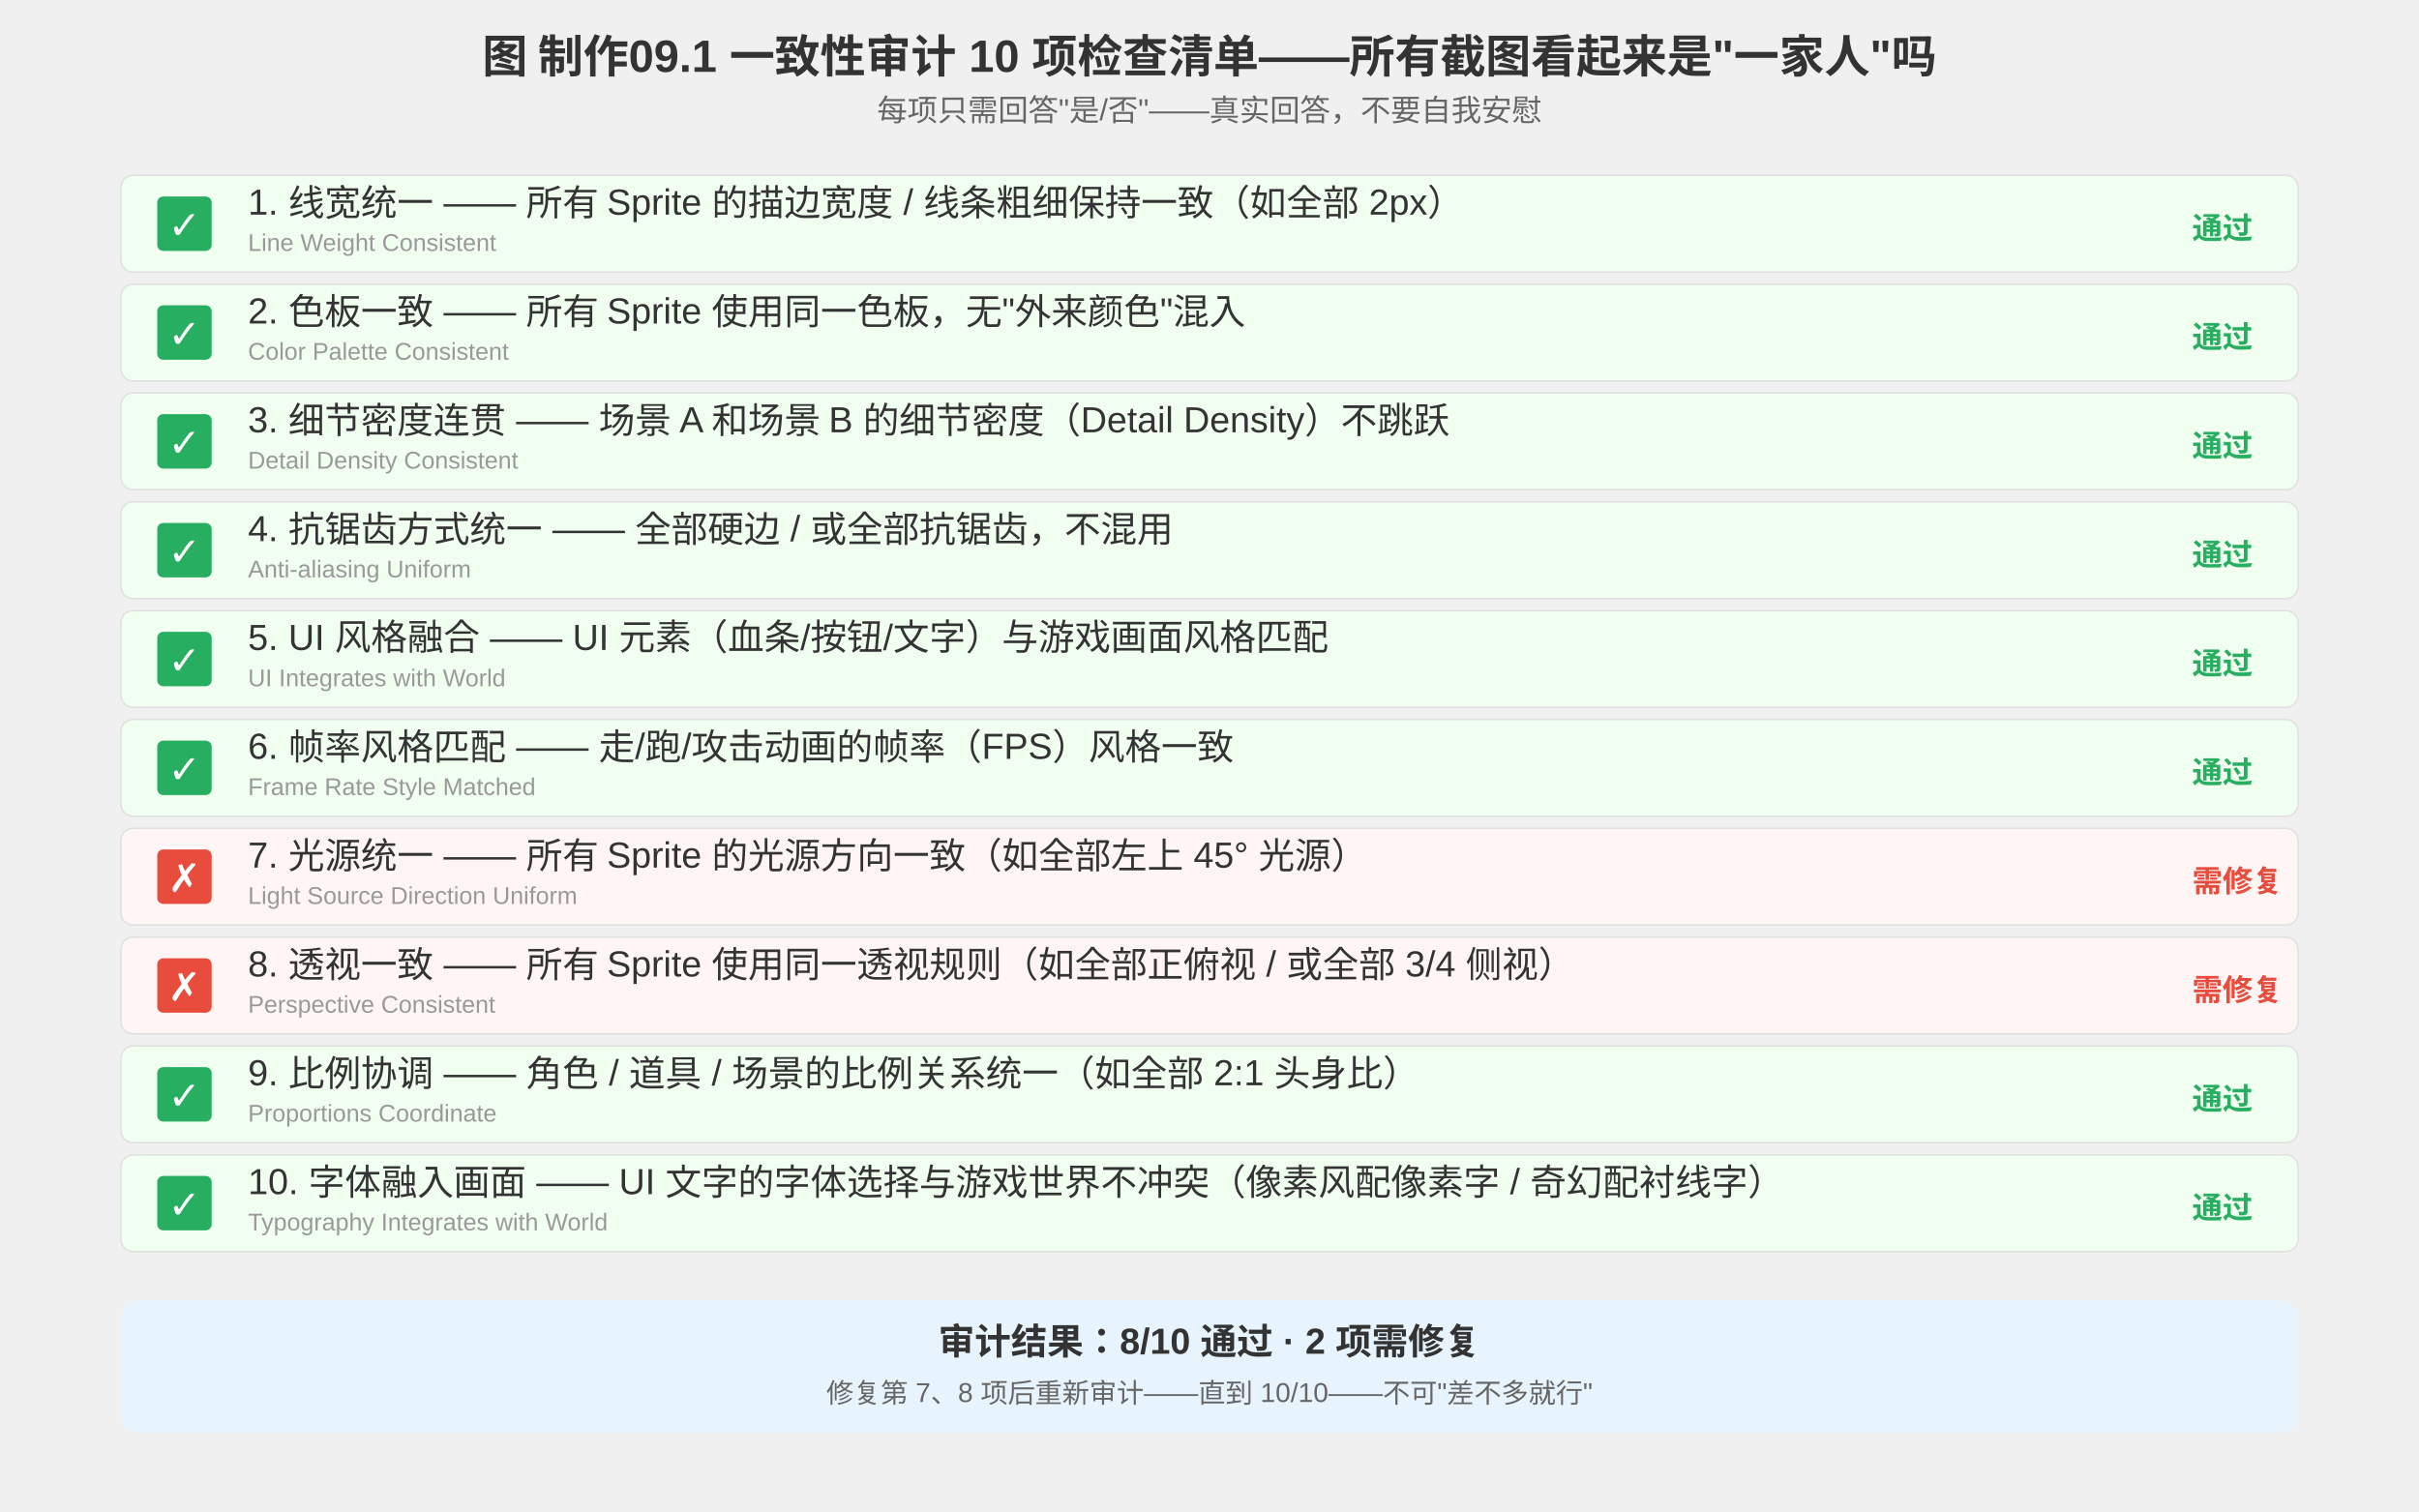
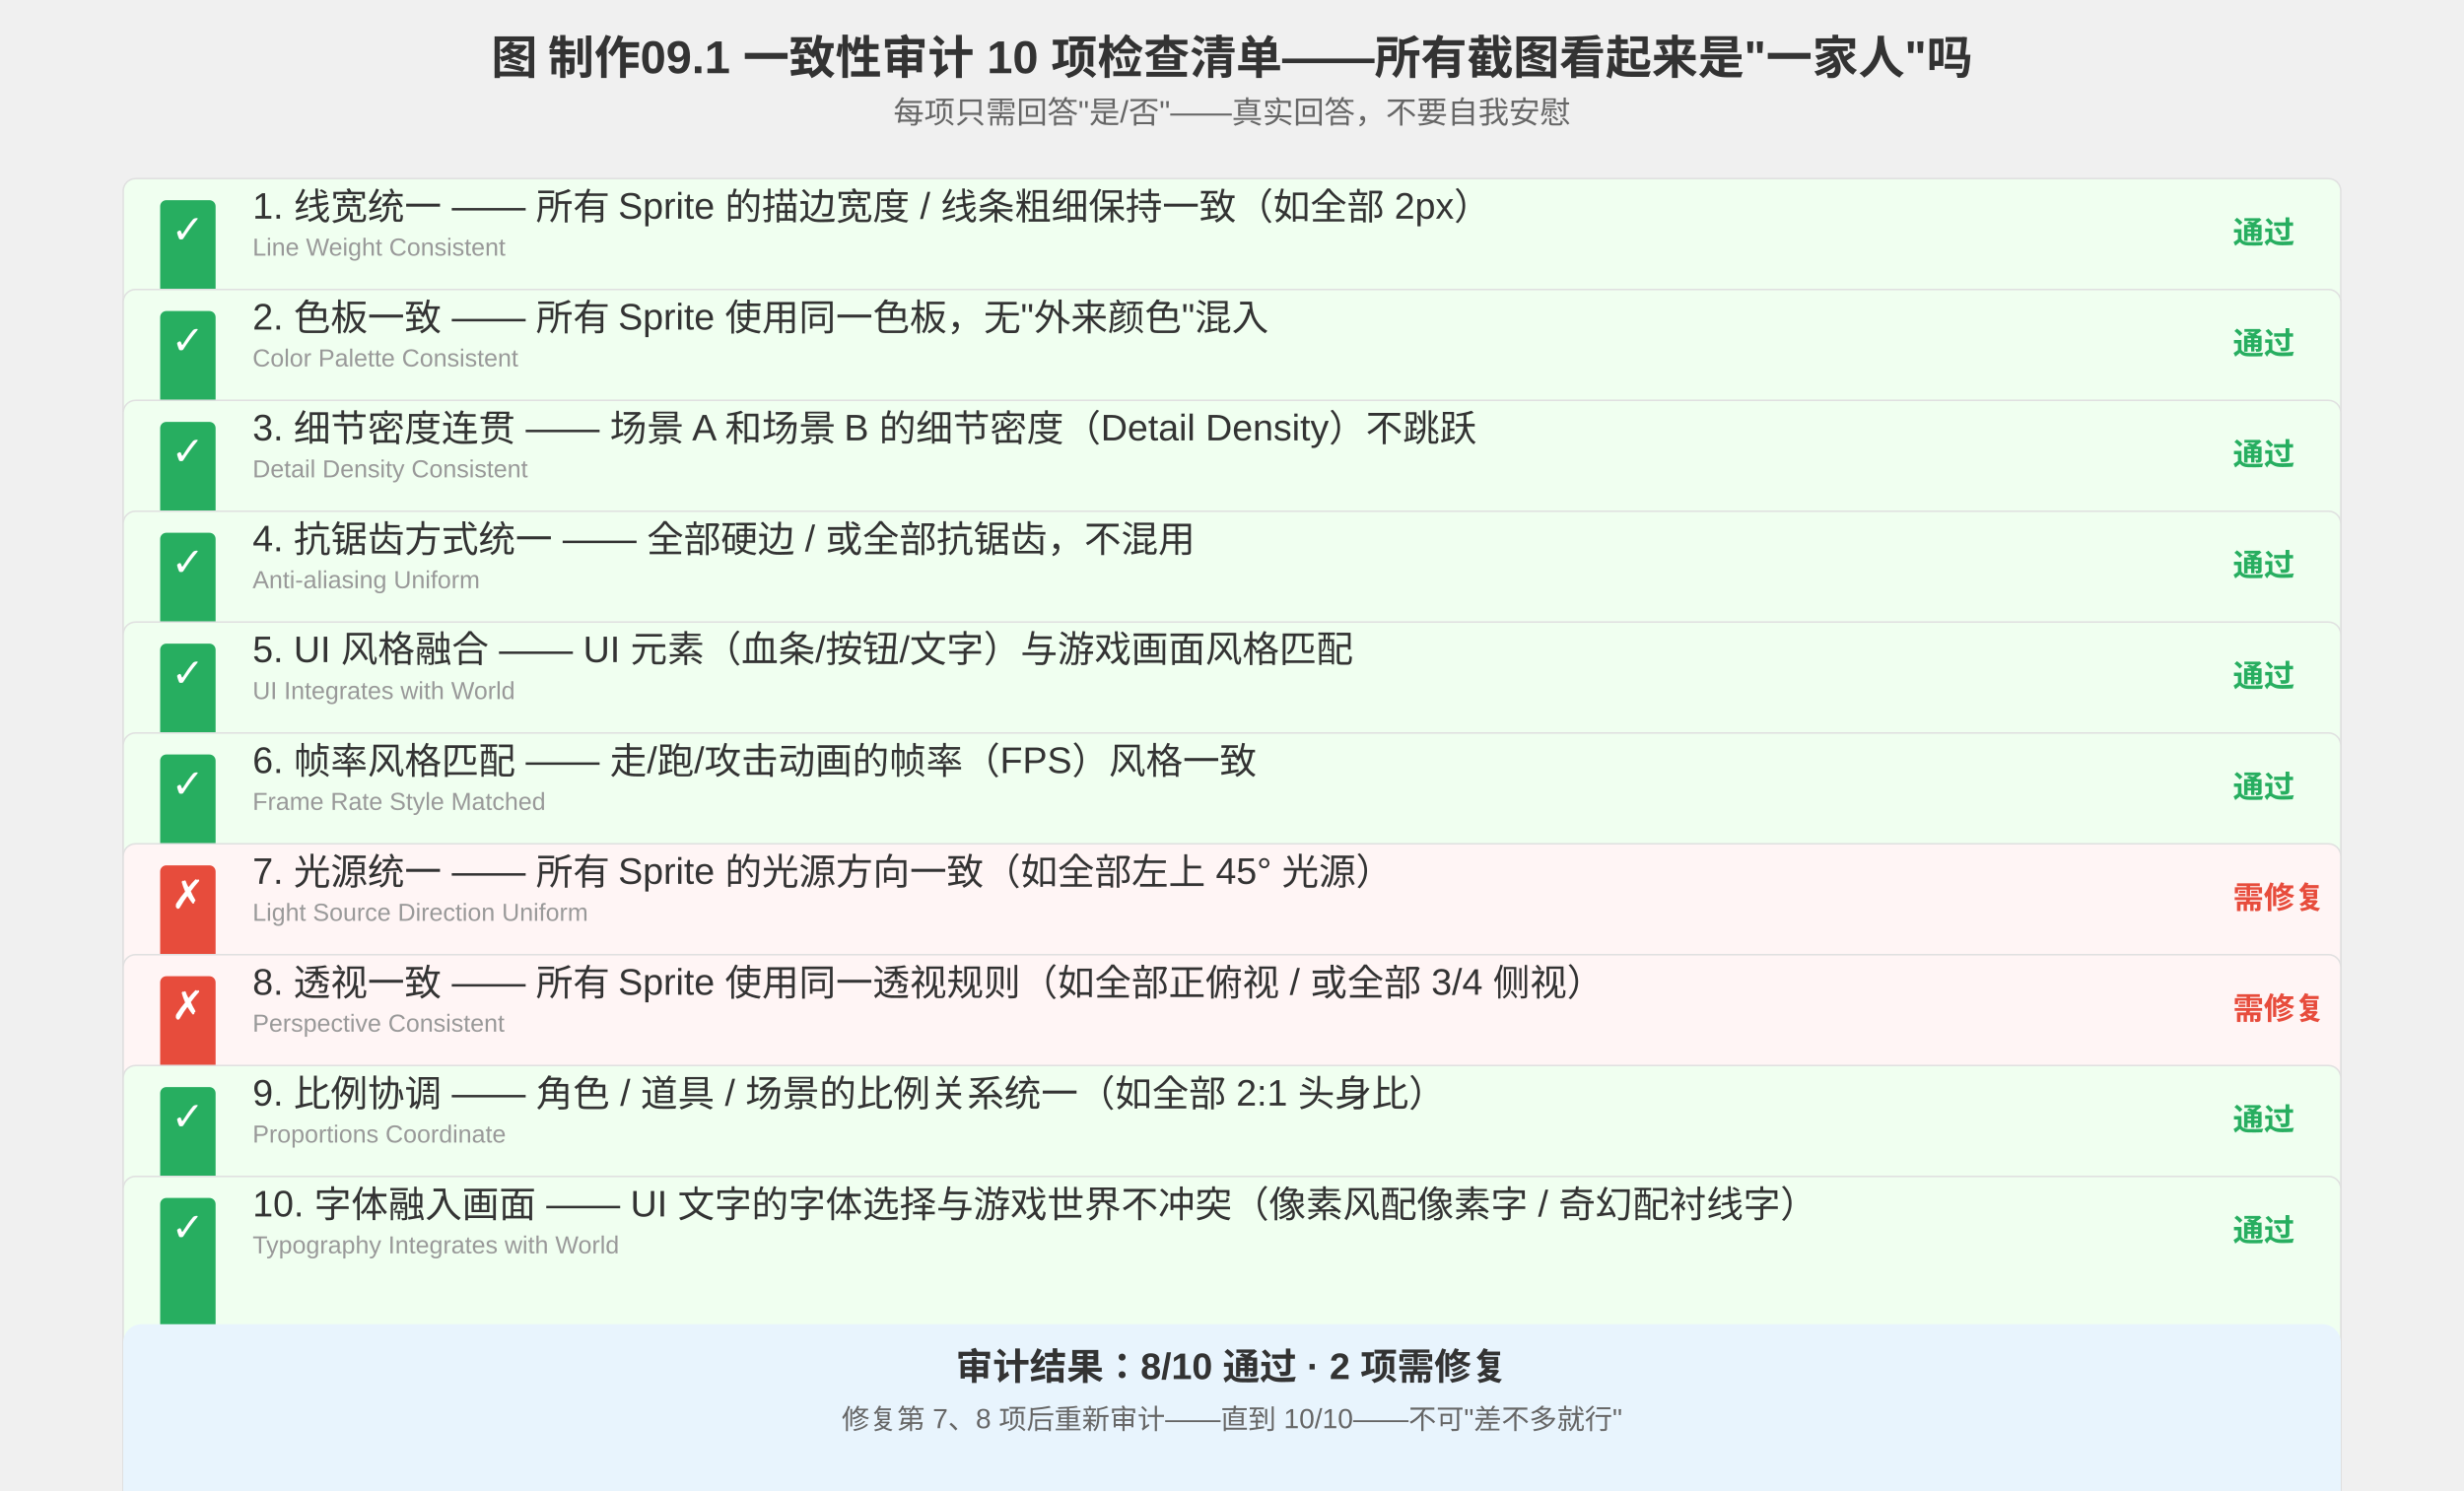
- <svg xmlns="http://www.w3.org/2000/svg" viewBox="0 0 800 500" width="800" height="500">
+ <svg xmlns="http://www.w3.org/2000/svg" viewBox="0.0 0.0 800.0 484" width="800" height="484">
  <style>
    text { font-family: 'PingFang SC','Microsoft YaHei',Arial,sans-serif; }
    .title { font-size: 15px; font-weight: bold; fill: #333; }
    .subtitle { font-size: 10px; fill: #666; }
    .check-item { font-size: 12px; fill: #333; }
    .check-en { font-size: 8px; fill: #999; }
    .pass-text { font-size: 10px; fill: #27AE60; font-weight: bold; }
    .fail-text { font-size: 10px; fill: #E74C3C; font-weight: bold; }
    .row-label { font-size: 8px; fill: #aaa; }
  </style>
  <text x="400" y="24" class="title" text-anchor="middle">图 制作09.1  一致性审计 10 项检查清单——所有截图看起来是"一家人"吗</text>
  <text x="400" y="40" class="subtitle" text-anchor="middle">每项只需回答"是/否"——真实回答，不要自我安慰</text>
  <g transform="translate(40, 58)">
-     <rect x="0" y="0" width="720" height="32" fill="#F0FFF0" rx="4" />
-     <rect x="0" y="0" width="720" height="32" fill="none" stroke="#E0E0E0" stroke-width="0.5" rx="4" />
-     <rect x="12" y="7" width="18" height="18" fill="#27AE60" rx="2" />
+     <rect x="0" y="0" width="720" height="484" fill="#F0FFF0" rx="4" />
+     <rect x="0" y="0" width="720" height="484" fill="none" stroke="#E0E0E0" stroke-width="0.5" rx="4" />
+     <rect x="12" y="7" width="18" height="484" fill="#27AE60" rx="2" />
    <text x="21" y="21" fill="#fff" font-size="13" text-anchor="middle" font-family="'PingFang SC','Microsoft YaHei',Arial,sans-serif">✓</text>
    <text x="42" y="13" class="check-item">1. 线宽统一 —— 所有 Sprite 的描边宽度 / 线条粗细保持一致（如全部 2px）</text>
    <text x="42" y="25" class="check-en">Line Weight Consistent</text>
    <text x="685" y="21" class="pass-text">通过</text>
  </g>
  <g transform="translate(40, 94)">
-     <rect x="0" y="0" width="720" height="32" fill="#F0FFF0" rx="4" />
-     <rect x="0" y="0" width="720" height="32" fill="none" stroke="#E0E0E0" stroke-width="0.5" rx="4" />
-     <rect x="12" y="7" width="18" height="18" fill="#27AE60" rx="2" />
+     <rect x="0" y="0" width="720" height="484" fill="#F0FFF0" rx="4" />
+     <rect x="0" y="0" width="720" height="484" fill="none" stroke="#E0E0E0" stroke-width="0.5" rx="4" />
+     <rect x="12" y="7" width="18" height="484" fill="#27AE60" rx="2" />
    <text x="21" y="21" fill="#fff" font-size="13" text-anchor="middle" font-family="'PingFang SC','Microsoft YaHei',Arial,sans-serif">✓</text>
    <text x="42" y="13" class="check-item">2. 色板一致 —— 所有 Sprite 使用同一色板，无"外来颜色"混入</text>
    <text x="42" y="25" class="check-en">Color Palette Consistent</text>
    <text x="685" y="21" class="pass-text">通过</text>
  </g>
  <g transform="translate(40, 130)">
-     <rect x="0" y="0" width="720" height="32" fill="#F0FFF0" rx="4" />
-     <rect x="0" y="0" width="720" height="32" fill="none" stroke="#E0E0E0" stroke-width="0.5" rx="4" />
-     <rect x="12" y="7" width="18" height="18" fill="#27AE60" rx="2" />
+     <rect x="0" y="0" width="720" height="484" fill="#F0FFF0" rx="4" />
+     <rect x="0" y="0" width="720" height="484" fill="none" stroke="#E0E0E0" stroke-width="0.5" rx="4" />
+     <rect x="12" y="7" width="18" height="484" fill="#27AE60" rx="2" />
    <text x="21" y="21" fill="#fff" font-size="13" text-anchor="middle" font-family="'PingFang SC','Microsoft YaHei',Arial,sans-serif">✓</text>
    <text x="42" y="13" class="check-item">3. 细节密度连贯 —— 场景 A 和场景 B 的细节密度（Detail Density）不跳跃</text>
    <text x="42" y="25" class="check-en">Detail Density Consistent</text>
    <text x="685" y="21" class="pass-text">通过</text>
  </g>
  <g transform="translate(40, 166)">
-     <rect x="0" y="0" width="720" height="32" fill="#F0FFF0" rx="4" />
-     <rect x="0" y="0" width="720" height="32" fill="none" stroke="#E0E0E0" stroke-width="0.5" rx="4" />
-     <rect x="12" y="7" width="18" height="18" fill="#27AE60" rx="2" />
+     <rect x="0" y="0" width="720" height="484" fill="#F0FFF0" rx="4" />
+     <rect x="0" y="0" width="720" height="484" fill="none" stroke="#E0E0E0" stroke-width="0.5" rx="4" />
+     <rect x="12" y="7" width="18" height="484" fill="#27AE60" rx="2" />
    <text x="21" y="21" fill="#fff" font-size="13" text-anchor="middle" font-family="'PingFang SC','Microsoft YaHei',Arial,sans-serif">✓</text>
    <text x="42" y="13" class="check-item">4. 抗锯齿方式统一 —— 全部硬边 / 或全部抗锯齿，不混用</text>
    <text x="42" y="25" class="check-en">Anti-aliasing Uniform</text>
    <text x="685" y="21" class="pass-text">通过</text>
  </g>
  <g transform="translate(40, 202)">
-     <rect x="0" y="0" width="720" height="32" fill="#F0FFF0" rx="4" />
-     <rect x="0" y="0" width="720" height="32" fill="none" stroke="#E0E0E0" stroke-width="0.5" rx="4" />
-     <rect x="12" y="7" width="18" height="18" fill="#27AE60" rx="2" />
+     <rect x="0" y="0" width="720" height="484" fill="#F0FFF0" rx="4" />
+     <rect x="0" y="0" width="720" height="484" fill="none" stroke="#E0E0E0" stroke-width="0.5" rx="4" />
+     <rect x="12" y="7" width="18" height="484" fill="#27AE60" rx="2" />
    <text x="21" y="21" fill="#fff" font-size="13" text-anchor="middle" font-family="'PingFang SC','Microsoft YaHei',Arial,sans-serif">✓</text>
    <text x="42" y="13" class="check-item">5. UI 风格融合 —— UI 元素（血条/按钮/文字）与游戏画面风格匹配</text>
    <text x="42" y="25" class="check-en">UI Integrates with World</text>
    <text x="685" y="21" class="pass-text">通过</text>
  </g>
  <g transform="translate(40, 238)">
-     <rect x="0" y="0" width="720" height="32" fill="#F0FFF0" rx="4" />
-     <rect x="0" y="0" width="720" height="32" fill="none" stroke="#E0E0E0" stroke-width="0.5" rx="4" />
-     <rect x="12" y="7" width="18" height="18" fill="#27AE60" rx="2" />
+     <rect x="0" y="0" width="720" height="484" fill="#F0FFF0" rx="4" />
+     <rect x="0" y="0" width="720" height="484" fill="none" stroke="#E0E0E0" stroke-width="0.5" rx="4" />
+     <rect x="12" y="7" width="18" height="484" fill="#27AE60" rx="2" />
    <text x="21" y="21" fill="#fff" font-size="13" text-anchor="middle" font-family="'PingFang SC','Microsoft YaHei',Arial,sans-serif">✓</text>
    <text x="42" y="13" class="check-item">6. 帧率风格匹配 —— 走/跑/攻击动画的帧率（FPS）风格一致</text>
    <text x="42" y="25" class="check-en">Frame Rate Style Matched</text>
    <text x="685" y="21" class="pass-text">通过</text>
  </g>
  <g transform="translate(40, 274)">
-     <rect x="0" y="0" width="720" height="32" fill="#FFF5F5" rx="4" />
-     <rect x="0" y="0" width="720" height="32" fill="none" stroke="#E0E0E0" stroke-width="0.5" rx="4" />
-     <rect x="12" y="7" width="18" height="18" fill="#E74C3C" rx="2" />
+     <rect x="0" y="0" width="720" height="484" fill="#FFF5F5" rx="4" />
+     <rect x="0" y="0" width="720" height="484" fill="none" stroke="#E0E0E0" stroke-width="0.5" rx="4" />
+     <rect x="12" y="7" width="18" height="484" fill="#E74C3C" rx="2" />
    <text x="21" y="21" fill="#fff" font-size="13" text-anchor="middle" font-family="'PingFang SC','Microsoft YaHei',Arial,sans-serif">✗</text>
    <text x="42" y="13" class="check-item">7. 光源统一 —— 所有 Sprite 的光源方向一致（如全部左上 45° 光源）</text>
    <text x="42" y="25" class="check-en">Light Source Direction Uniform</text>
    <text x="685" y="21" class="fail-text">需修复</text>
  </g>
  <g transform="translate(40, 310)">
-     <rect x="0" y="0" width="720" height="32" fill="#FFF5F5" rx="4" />
-     <rect x="0" y="0" width="720" height="32" fill="none" stroke="#E0E0E0" stroke-width="0.5" rx="4" />
-     <rect x="12" y="7" width="18" height="18" fill="#E74C3C" rx="2" />
+     <rect x="0" y="0" width="720" height="484" fill="#FFF5F5" rx="4" />
+     <rect x="0" y="0" width="720" height="484" fill="none" stroke="#E0E0E0" stroke-width="0.5" rx="4" />
+     <rect x="12" y="7" width="18" height="484" fill="#E74C3C" rx="2" />
    <text x="21" y="21" fill="#fff" font-size="13" text-anchor="middle" font-family="'PingFang SC','Microsoft YaHei',Arial,sans-serif">✗</text>
    <text x="42" y="13" class="check-item">8. 透视一致 —— 所有 Sprite 使用同一透视规则（如全部正俯视 / 或全部 3/4 侧视）</text>
    <text x="42" y="25" class="check-en">Perspective Consistent</text>
    <text x="685" y="21" class="fail-text">需修复</text>
  </g>
  <g transform="translate(40, 346)">
-     <rect x="0" y="0" width="720" height="32" fill="#F0FFF0" rx="4" />
-     <rect x="0" y="0" width="720" height="32" fill="none" stroke="#E0E0E0" stroke-width="0.5" rx="4" />
-     <rect x="12" y="7" width="18" height="18" fill="#27AE60" rx="2" />
+     <rect x="0" y="0" width="720" height="484" fill="#F0FFF0" rx="4" />
+     <rect x="0" y="0" width="720" height="484" fill="none" stroke="#E0E0E0" stroke-width="0.5" rx="4" />
+     <rect x="12" y="7" width="18" height="484" fill="#27AE60" rx="2" />
    <text x="21" y="21" fill="#fff" font-size="13" text-anchor="middle" font-family="'PingFang SC','Microsoft YaHei',Arial,sans-serif">✓</text>
    <text x="42" y="13" class="check-item">9. 比例协调 —— 角色 / 道具 / 场景的比例关系统一（如全部 2:1 头身比）</text>
    <text x="42" y="25" class="check-en">Proportions Coordinate</text>
    <text x="685" y="21" class="pass-text">通过</text>
  </g>
  <g transform="translate(40, 382)">
-     <rect x="0" y="0" width="720" height="32" fill="#F0FFF0" rx="4" />
-     <rect x="0" y="0" width="720" height="32" fill="none" stroke="#E0E0E0" stroke-width="0.5" rx="4" />
-     <rect x="12" y="7" width="18" height="18" fill="#27AE60" rx="2" />
+     <rect x="0" y="0" width="720" height="484" fill="#F0FFF0" rx="4" />
+     <rect x="0" y="0" width="720" height="484" fill="none" stroke="#E0E0E0" stroke-width="0.5" rx="4" />
+     <rect x="12" y="7" width="18" height="484" fill="#27AE60" rx="2" />
    <text x="21" y="21" fill="#fff" font-size="13" text-anchor="middle" font-family="'PingFang SC','Microsoft YaHei',Arial,sans-serif">✓</text>
    <text x="42" y="13" class="check-item">10. 字体融入画面 —— UI 文字的字体选择与游戏世界不冲突（像素风配像素字 / 奇幻配衬线字）</text>
    <text x="42" y="25" class="check-en">Typography Integrates with World</text>
    <text x="685" y="21" class="pass-text">通过</text>
  </g>
  <g transform="translate(40, 430)">
-     <rect x="0" y="0" width="720" height="44" fill="#E8F4FD" rx="6" />
+     <rect x="0" y="0" width="720" height="484" fill="#E8F4FD" rx="6" />
    <text x="360" y="18" font-size="12" font-weight="bold" fill="#333" text-anchor="middle" font-family="'PingFang SC','Microsoft YaHei',Arial,sans-serif">审计结果：8/10 通过 · 2 项需修复</text>
    <text x="360" y="34" font-size="9" fill="#666" text-anchor="middle">修复第 7、8 项后重新审计——直到 10/10——不可"差不多就行"</text>
  </g>
</svg>
